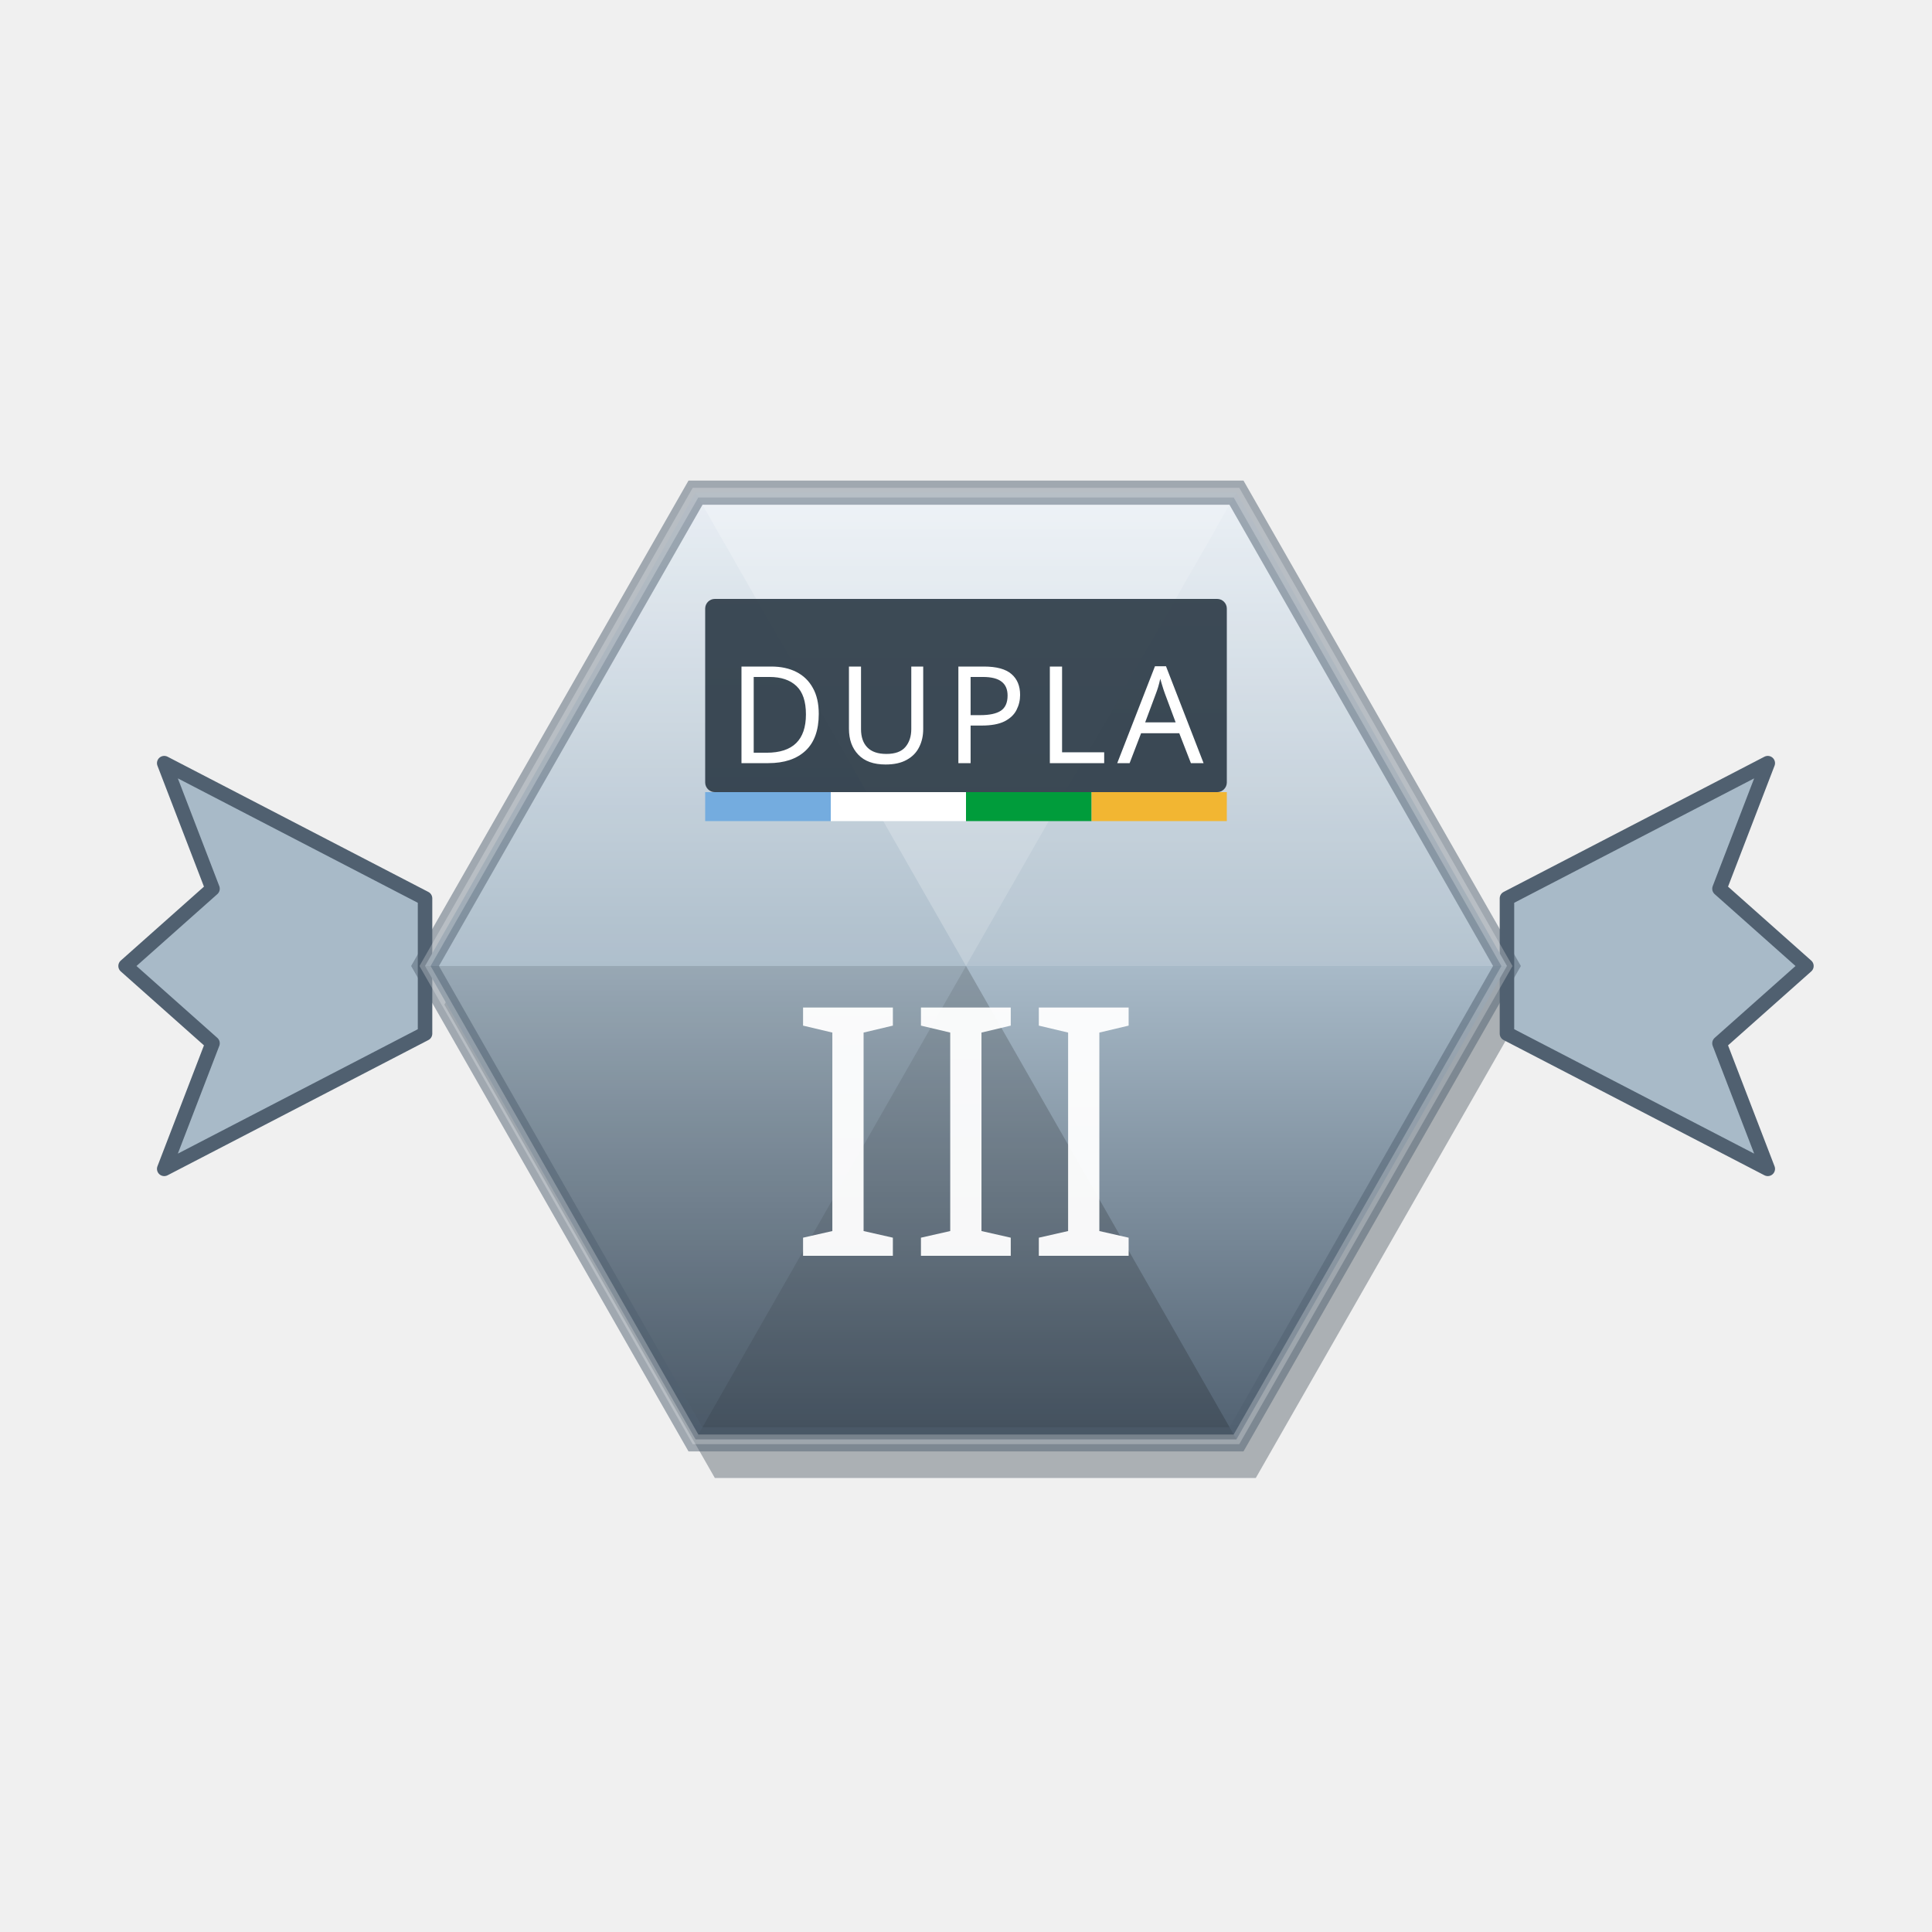
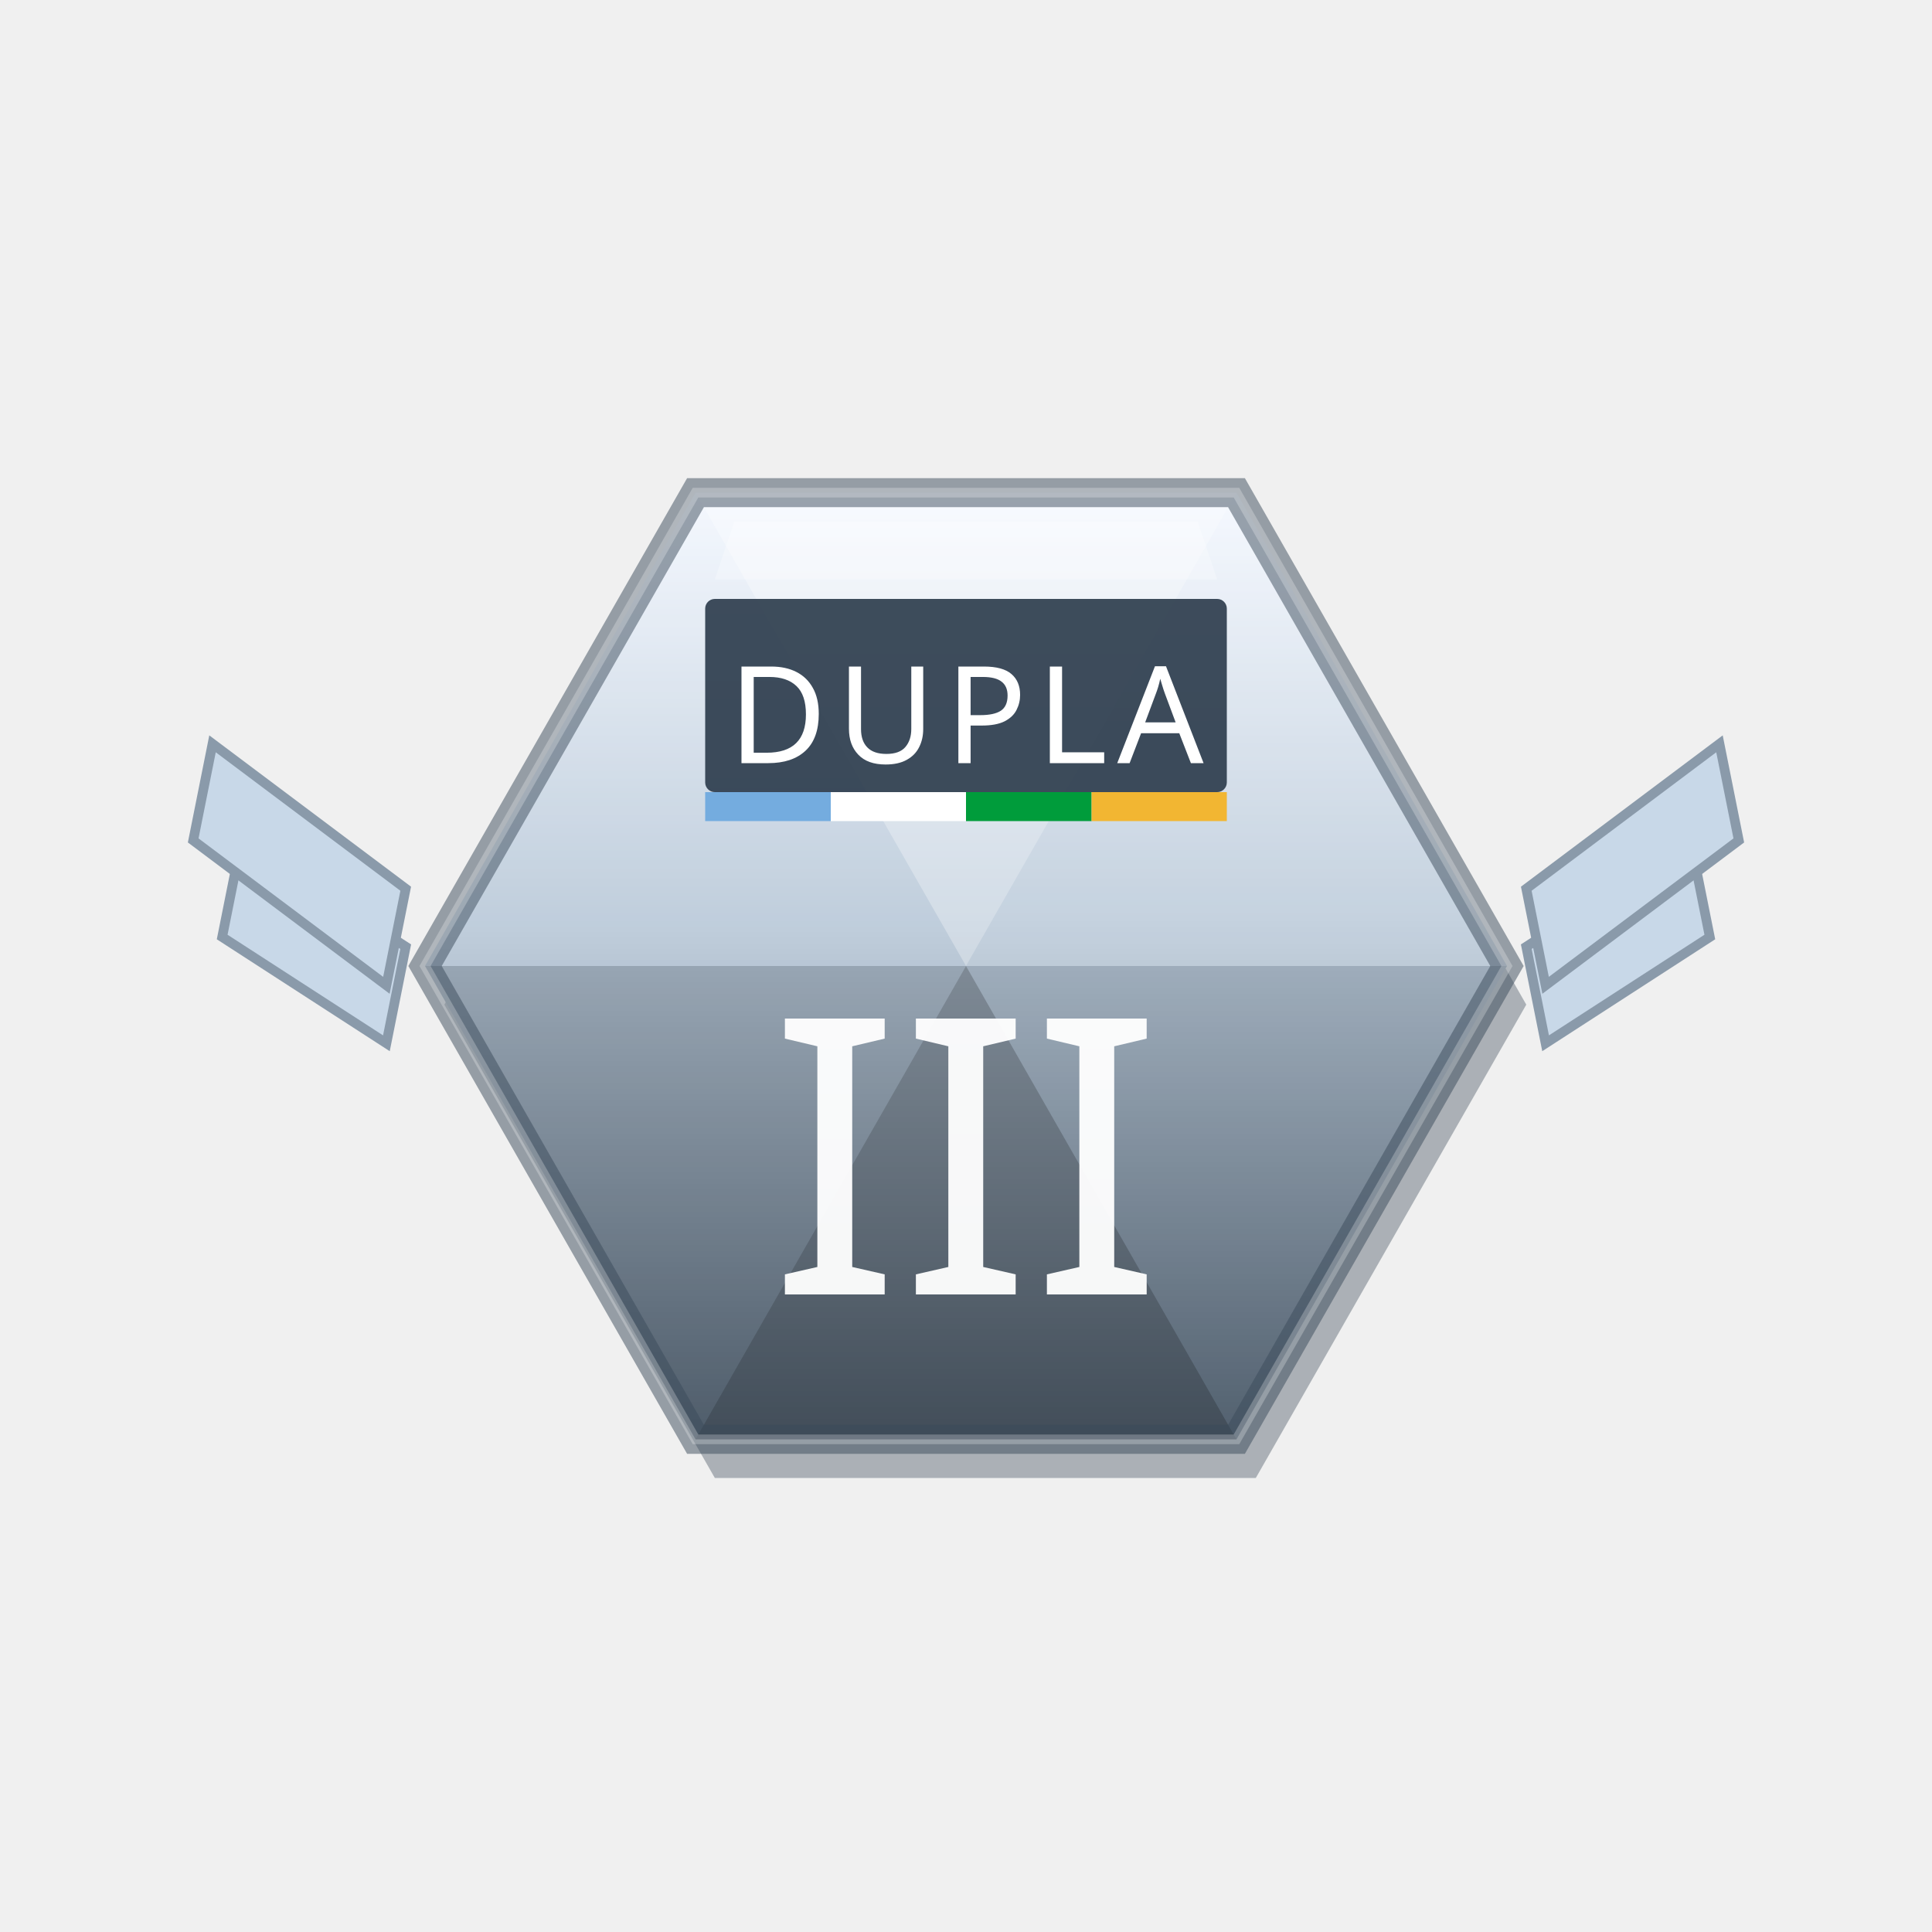
<svg xmlns="http://www.w3.org/2000/svg" viewBox="0 0 200 200" width="200" height="200">
  <defs>
    <linearGradient id="g" x1="0" y1="0" x2="0" y2="1">
-       <stop offset="0" stop-color="#E8EEF4" />
-       <stop offset=".5" stop-color="#A8BAC8" />
-       <stop offset="1" stop-color="#506070" />
+       <stop offset="0" stop-color="#F4F8FF" />
+       <stop offset=".45" stop-color="#B8C8D8" />
+       <stop offset="1" stop-color="#5A6A7A" />
    </linearGradient>
  </defs>
-   <path d="M128 51 L156 100 L128 149 L72 149 L44 100 L72 51 Z" fill="#2A3845" transform="translate(2 4)" opacity=".35" />
-   <path d="M156 93 L183 79 L178 92 L187 100 L178 108 L183 121 L156 107 Z" fill="#A8BAC8" stroke="#506070" stroke-width="1.5" stroke-linejoin="round" />
-   <path d="M44 93 L17 79 L22 92 L13 100 L22 108 L17 121 L44 107 Z" fill="#A8BAC8" stroke="#506070" stroke-width="1.5" stroke-linejoin="round" />
+   <path d="M128 51 L156 100 L128 149 L72 149 L44 100 L72 51 Z" fill="#2A3A4A" transform="translate(2 4)" opacity=".35" />
+   <path d="M158 98 L175 87 L177 97 L160 108 Z" fill="#C8D8E8" stroke="#8A9AAA" stroke-width="1" />
+   <path d="M158 92 L178 77 L180 87 L160 102 Z" fill="#C8D8E8" stroke="#8A9AAA" stroke-width="1" />
+   <path d="M42 98 L25 87 L23 97 L40 108 Z" fill="#C8D8E8" stroke="#8A9AAA" stroke-width="1" />
+   <path d="M42 92 L22 77 L20 87 L40 102 Z" fill="#C8D8E8" stroke="#8A9AAA" stroke-width="1" />
  <path d="M128 51 L156 100 L128 149 L72 149 L44 100 L72 51 Z" fill="url(#g)" />
-   <path d="M72 51 L128 51 L100 100 Z" fill="#FFF" opacity=".28" />
-   <path d="M128 51 L156 100 L100 100 Z" fill="#FFF" opacity=".14" />
-   <path d="M72 51 L44 100 L100 100 Z" fill="#FFF" opacity=".07" />
-   <path d="M72 149 L128 149 L100 100 Z" fill="#000" opacity=".18" />
-   <path d="M44 100 L72 149 L100 100 Z" fill="#000" opacity=".1" />
-   <path d="M128 51 L156 100 L128 149 L72 149 L44 100 L72 51 Z" fill="none" stroke="#506070" stroke-width="2.5" stroke-opacity=".5" />
+   <path d="M72 51 L128 51 L100 100 Z" fill="#FFF" opacity=".38" />
+   <path d="M128 51 L156 100 L100 100 Z" fill="#FFF" opacity=".18" />
+   <path d="M44 100 L72 51 L100 100 Z" fill="#FFF" opacity=".12" />
+   <path d="M72 149 L128 149 L100 100 Z" fill="#000" opacity=".28" />
+   <path d="M44 100 L72 149 L100 100 Z" fill="#000" opacity=".14" />
+   <path d="M156 100 L128 149 L100 100 Z" fill="#000" opacity=".10" />
+   <path d="M76 54 L124 54 L126 60 L74 60 Z" fill="#FFF" opacity=".25" />
+   <path d="M128 51 L156 100 L128 149 L72 149 L44 100 L72 51 Z" fill="none" stroke="#3A4A5A" stroke-width="3" stroke-opacity=".5" />
  <path d="M128 51 L156 100 L128 149 L72 149 L44 100 L72 51 Z" fill="none" stroke="#FFF" stroke-width="1" stroke-opacity=".25" />
  <g transform="translate(100 72)">
-     <rect x="-27" y="-10" width="54" height="20" rx="1" fill="#2A3845" opacity=".9" />
+     <rect x="-27" y="-10" width="54" height="20" rx="1" fill="#2A3A4A" opacity=".9" />
    <text x="0" y="7" text-anchor="middle" font-family="Bebas Neue, sans-serif" font-size="14" letter-spacing="1" fill="#FFF">DUPLA</text>
    <rect x="-27" y="10" width="13" height="3" fill="#74ACDF" />
    <rect x="-14" y="10" width="14" height="3" fill="#FFF" />
    <rect x="0" y="10" width="13" height="3" fill="#009C3B" />
    <rect x="13" y="10" width="14" height="3" fill="#F2B632" />
  </g>
-   <text x="100" y="130" text-anchor="middle" font-family="Bebas Neue, sans-serif" font-size="36" fill="#FFF" opacity=".95">III</text>
+   <text x="100" y="134" text-anchor="middle" font-family="Bebas Neue, sans-serif" font-size="40" fill="#FFF" opacity=".95">III</text>
</svg>
